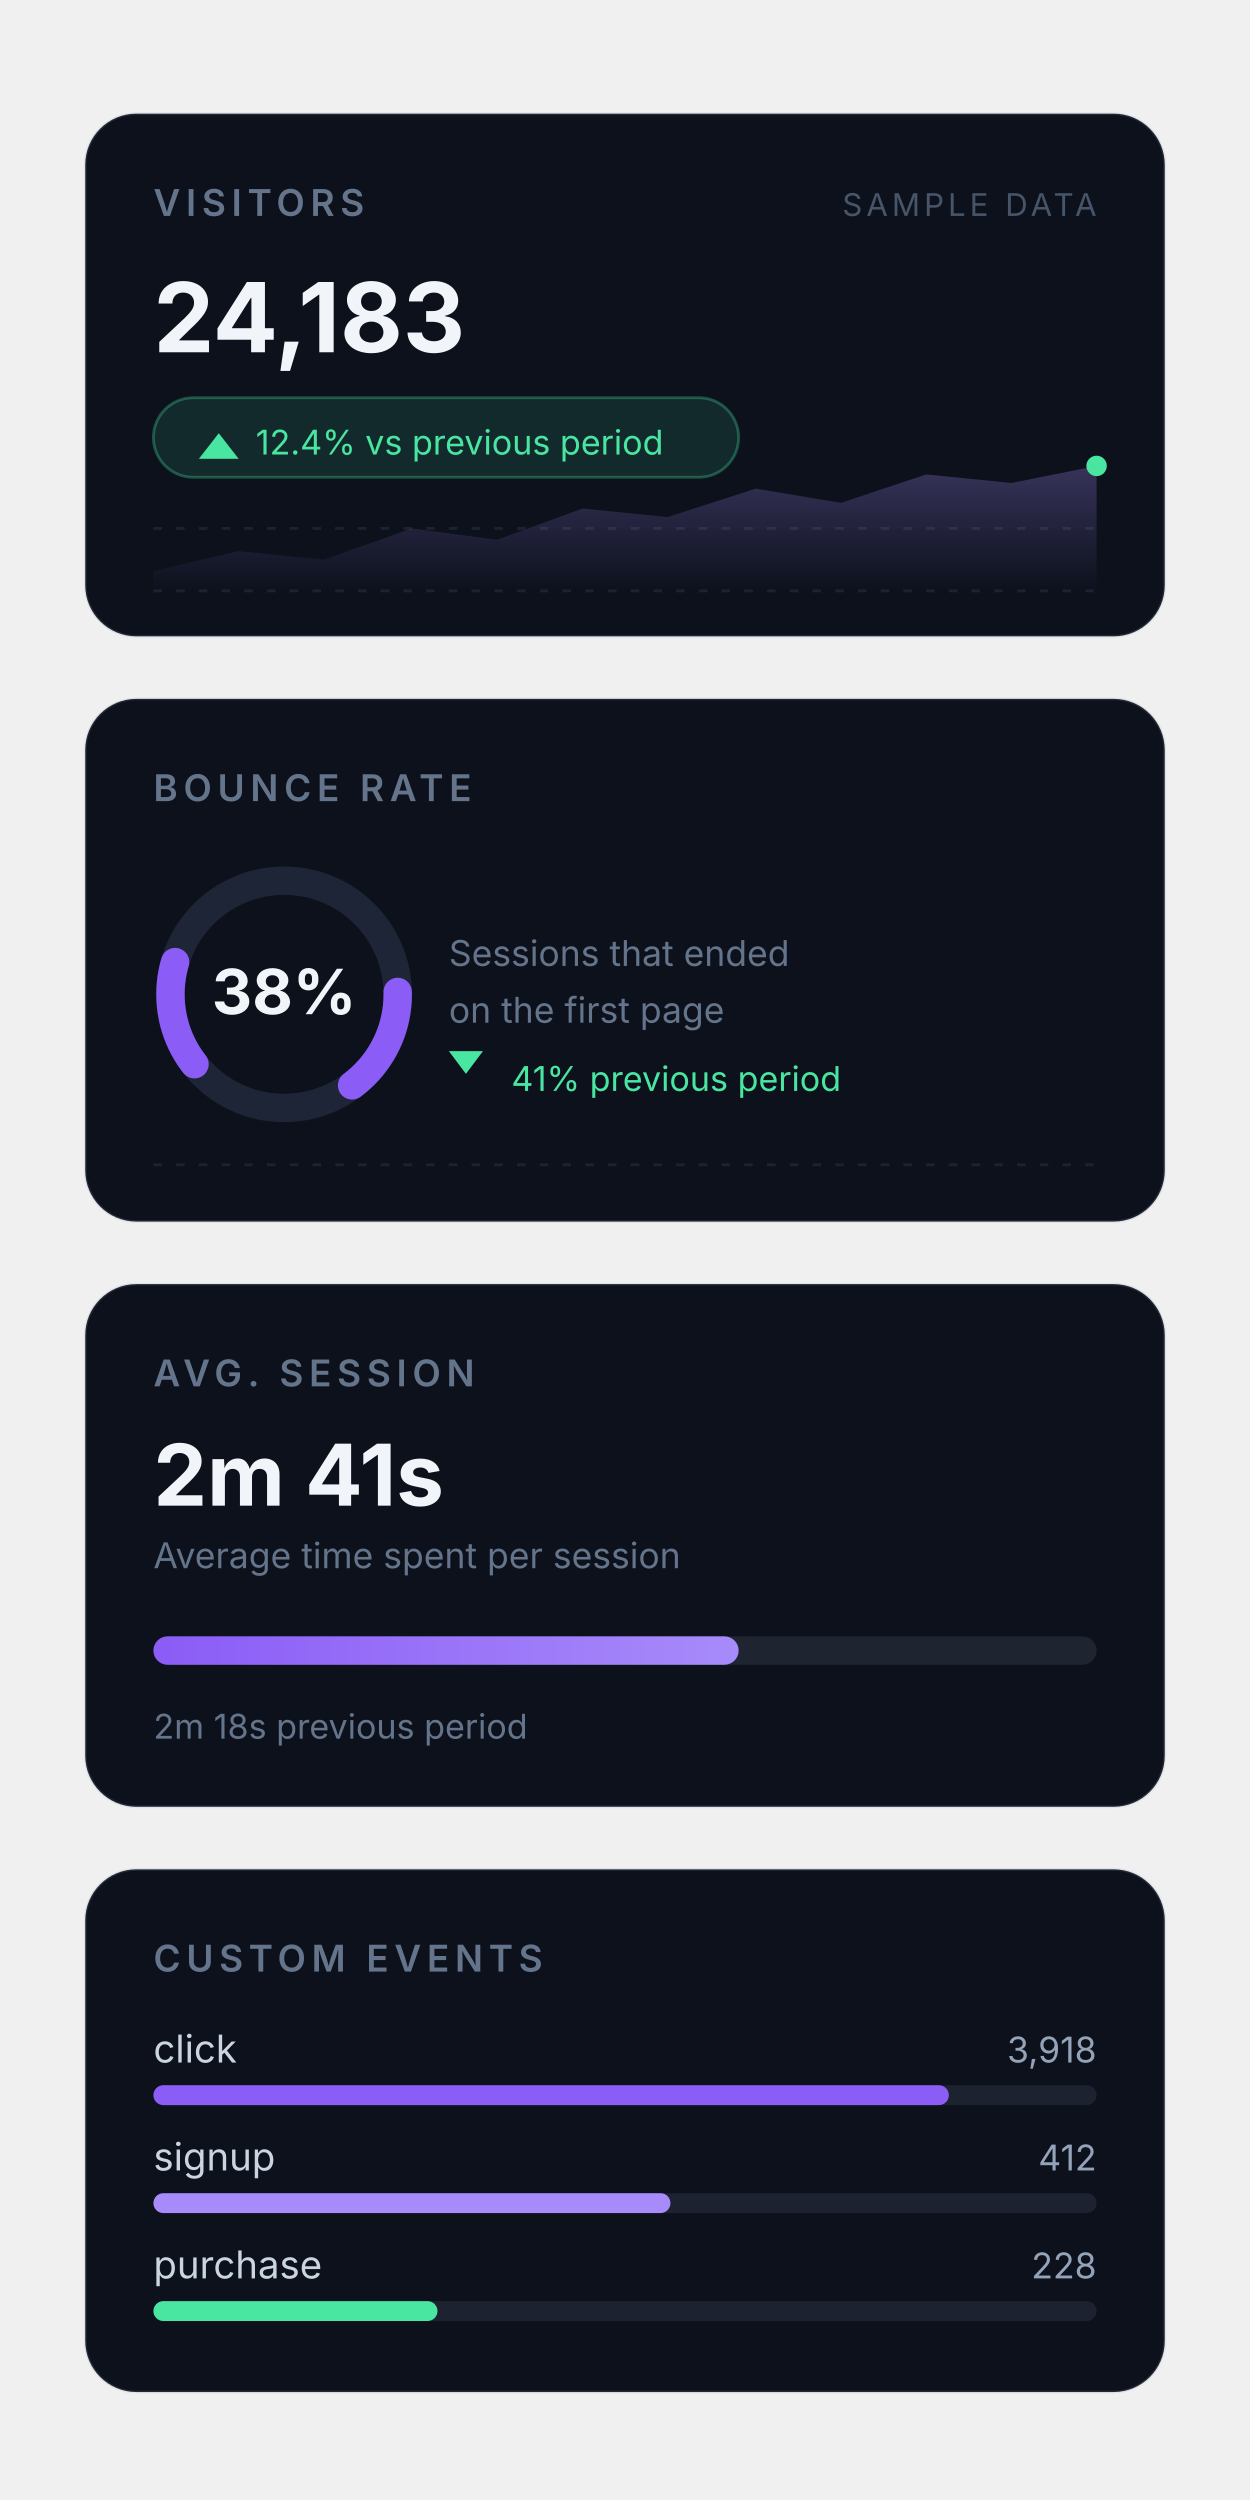
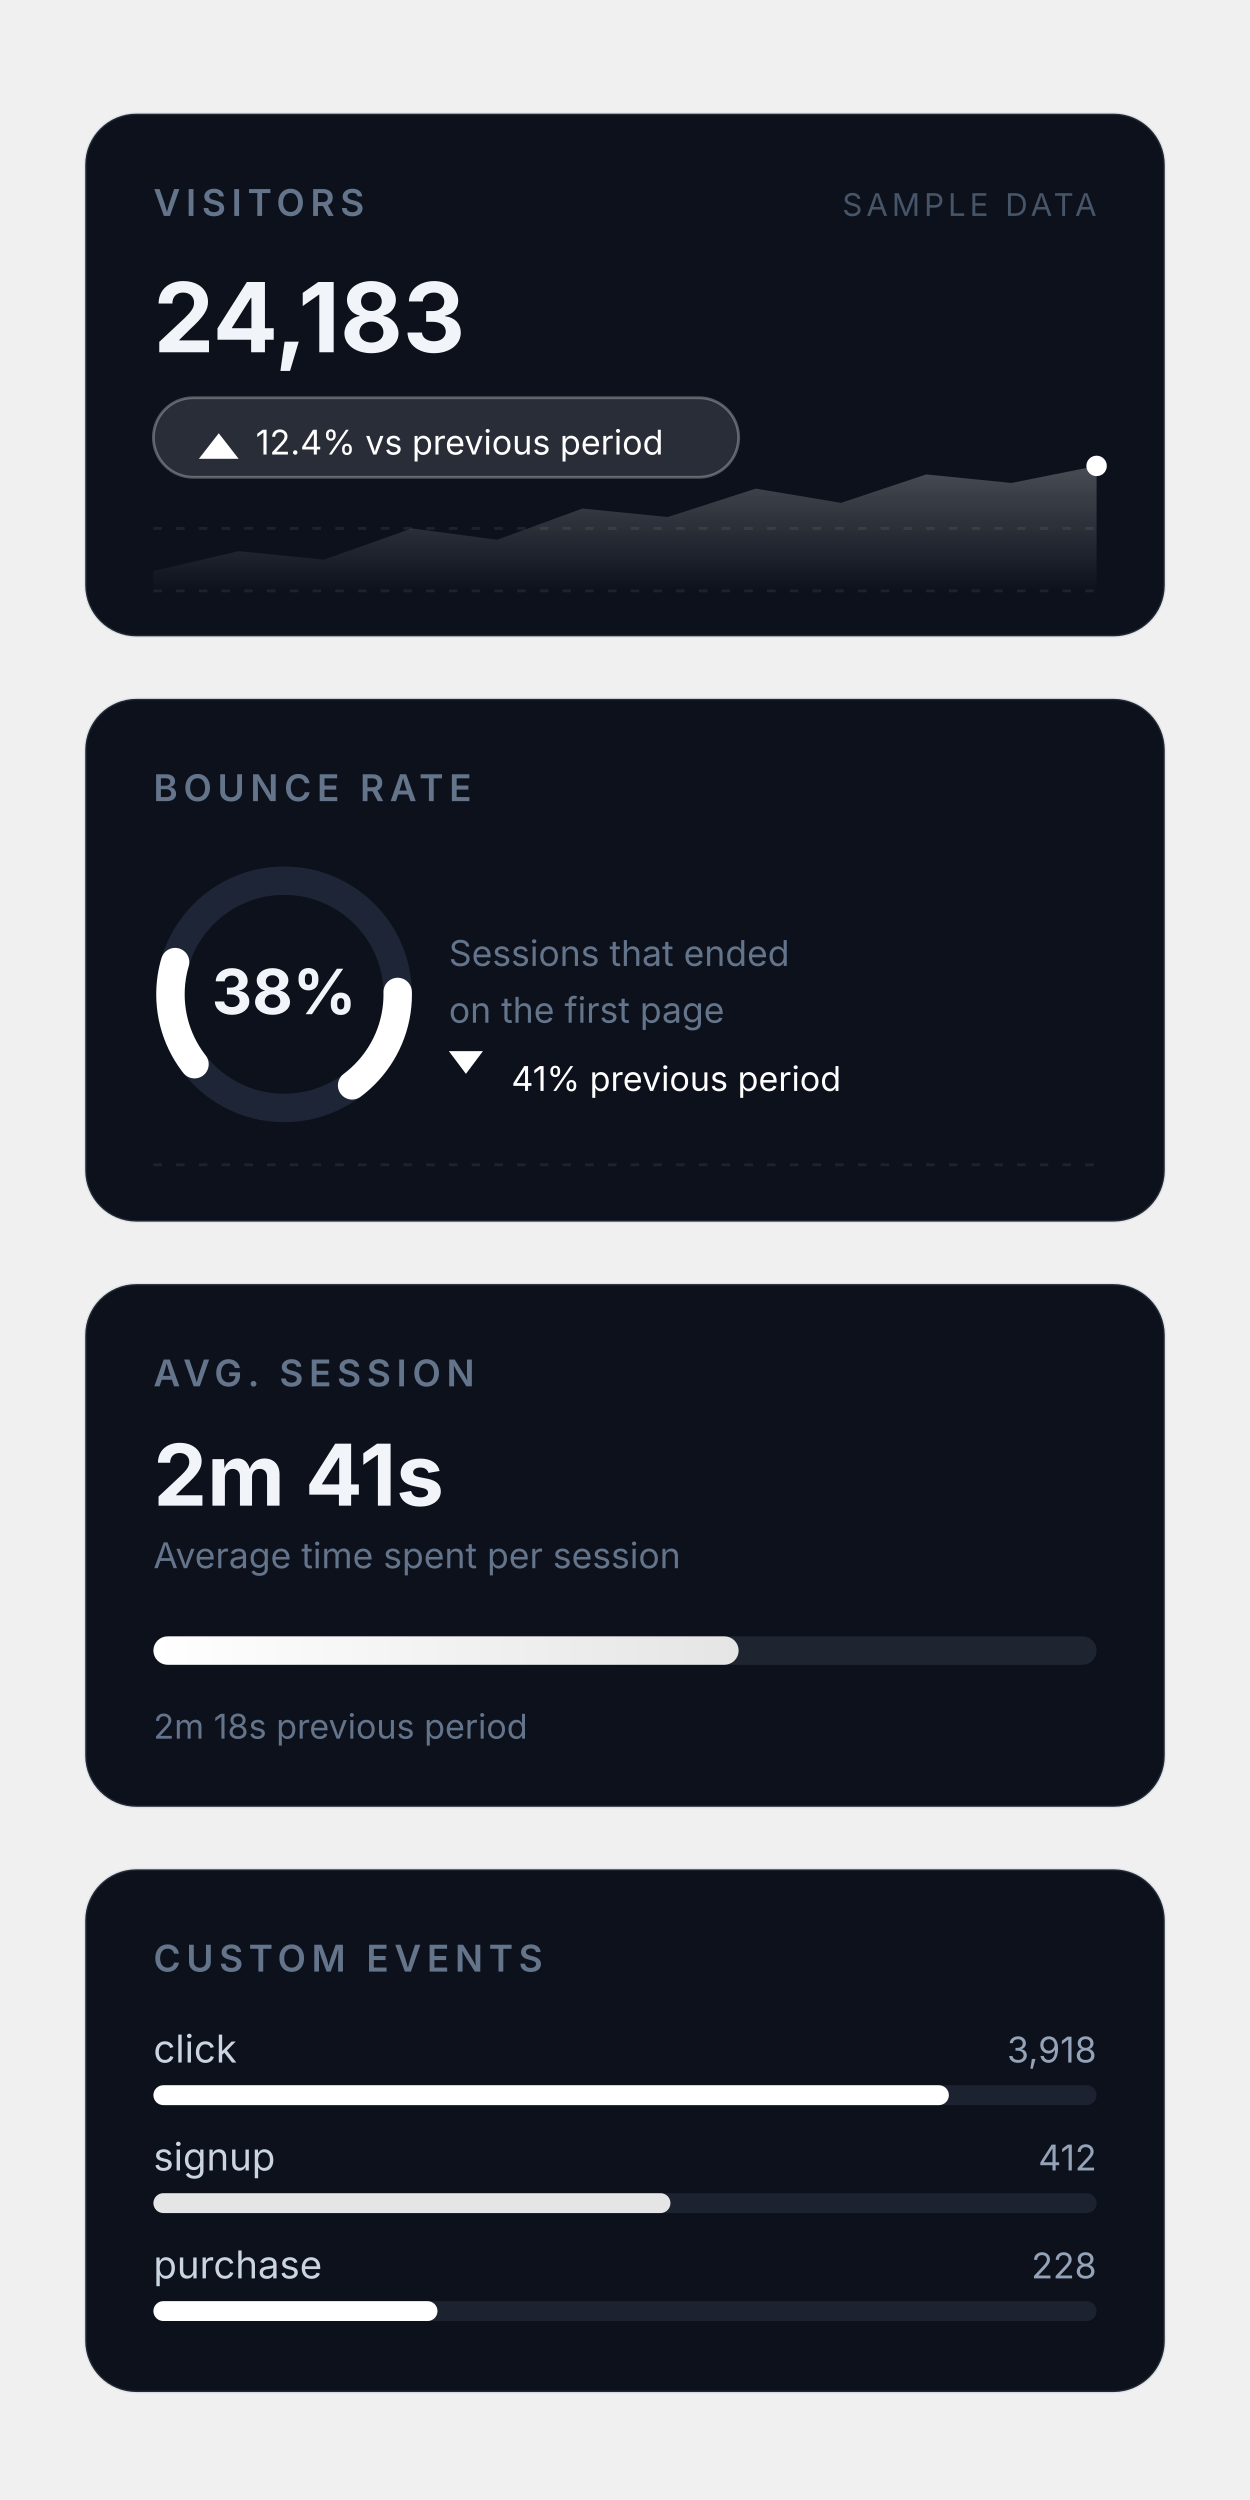
<svg xmlns="http://www.w3.org/2000/svg" viewBox="0 0 440 880" width="440" height="880" fill="none" role="img" aria-labelledby="ivmTitle">
  <defs>
    <linearGradient id="ivmArea" x1="0" y1="0" x2="0" y2="1">
-       <stop offset="0" stop-color="#A78BFA" stop-opacity="0.28" />
-       <stop offset="1" stop-color="#A78BFA" stop-opacity="0" />
+       <stop offset="0" stop-color="#E5E5E5" stop-opacity="0.28" />
+       <stop offset="1" stop-color="#E5E5E5" stop-opacity="0" />
    </linearGradient>
    <linearGradient id="ivmBar" x1="0" y1="0" x2="1" y2="0">
-       <stop offset="0" stop-color="#8B5CF6" />
-       <stop offset="1" stop-color="#A78BFA" />
+       <stop offset="0" stop-color="#FFFFFF" />
+       <stop offset="1" stop-color="#E5E5E5" />
    </linearGradient>
  </defs>
  <style>
    text { font-family: Inter, 'Segoe UI', system-ui, -apple-system, sans-serif; }

    .ivm-fade { animation: ivmFade 0.7s cubic-bezier(0.16, 0.84, 0.44, 1) both; }
    @keyframes ivmFade { from { opacity: 0; transform: translateY(10px); } }
    .ivm-f1 { animation-delay: 0.05s; }
    .ivm-f2 { animation-delay: 0.15s; }
    .ivm-f3 { animation-delay: 0.25s; }
    .ivm-f4 { animation-delay: 0.35s; }

    .ivm-draw {
      stroke-dasharray: 380;
      stroke-dashoffset: 380;
      animation: ivmDraw 1.8s cubic-bezier(0.22, 1, 0.36, 1) 0.3s forwards;
    }
    @keyframes ivmDraw { to { stroke-dashoffset: 0; } }

    .ivm-sweep {
      stroke-dasharray: 38 62;
      stroke-dashoffset: 38;
      animation: ivmSweep 1.4s cubic-bezier(0.22, 1, 0.36, 1) 0.35s forwards;
    }
    @keyframes ivmSweep { to { stroke-dashoffset: 0; } }

    .ivm-grow {
      transform-box: fill-box;
      transform-origin: left center;
      animation: ivmGrow 1.1s cubic-bezier(0.16, 0.84, 0.44, 1) both;
    }
    @keyframes ivmGrow { from { transform: scaleX(0); } }
    .ivm-g1 { animation-delay: 0.35s; }
    .ivm-g2 { animation-delay: 0.5s; }
    .ivm-g3 { animation-delay: 0.65s; }
    .ivm-g4 { animation-delay: 0.55s; }
    .ivm-g5 { animation-delay: 0.7s; }
    .ivm-g6 { animation-delay: 0.85s; }

    .ivm-pulse { transform-box: fill-box; transform-origin: center; animation: ivmPulse 2.4s ease-in-out infinite; }
    @keyframes ivmPulse { 0%, 100% { opacity: 0.65; } 50% { opacity: 1; } }

    @media (prefers-reduced-motion: reduce) {
      .ivm-fade, .ivm-grow, .ivm-pulse { animation: none !important; }
      .ivm-draw, .ivm-sweep { animation: none !important; stroke-dashoffset: 0 !important; }
    }
  </style>
  <g class="ivm-fade ivm-f1">
    <rect x="30" y="40" width="380" height="184" rx="18" fill="#0C111C" stroke="#94A3B8" stroke-opacity="0.16" />
    <text x="54" y="76" font-size="13" font-weight="600" letter-spacing="2" fill="#64748B">VISITORS</text>
    <text x="386" y="76" font-size="11" letter-spacing="1.4" fill="#475569" text-anchor="end">SAMPLE DATA</text>
    <text x="54" y="124" font-size="34" font-weight="700" fill="#F1F5F9">24,183</text>
-     <rect x="54" y="140" width="206" height="28" rx="14" fill="#48E6A1" fill-opacity="0.12" stroke="#48E6A1" stroke-opacity="0.3" />
-     <path d="M70 161.5l7-9 7 9z" fill="#48E6A1" />
-     <text x="90" y="160" font-size="12" fill="#48E6A1">12.4% vs previous period</text>
+     <rect x="54" y="140" width="206" height="28" rx="14" fill="#FFFFFF" fill-opacity="0.12" stroke="#FFFFFF" stroke-opacity="0.3" />
+     <path d="M70 161.5l7-9 7 9z" fill="#FFFFFF" />
+     <text x="90" y="160" font-size="12" fill="#FFFFFF">12.4% vs previous period</text>
    <path d="M54 208H386" stroke="#94A3B8" stroke-opacity="0.12" stroke-dasharray="3 5" />
    <path d="M54 186H386" stroke="#94A3B8" stroke-opacity="0.12" stroke-dasharray="3 5" />
    <path d="M54 201 84 194 114 197 145 186 175 190 205 179 235 182 266 172 296 177 326 167 356 170 386 164 386 208 54 208Z" fill="url(#ivmArea)" />
-     <path d="M54 201 84 194 114 197 145 186 175 190 205 179 235 182 266 172 296 177 326 167 356 170 386 164" stroke="#A78BFA" stroke-width="2.2" stroke-linecap="round" stroke-linejoin="round" class="ivm-draw" />
-     <circle cx="386" cy="164" r="3.6" fill="#48E6A1" class="ivm-pulse" />
+     <path d="M54 201 84 194 114 197 145 186 175 190 205 179 235 182 266 172 296 177 326 167 356 170 386 164" stroke="#E5E5E5" stroke-width="2.2" stroke-linecap="round" stroke-linejoin="round" class="ivm-draw" />
+     <circle cx="386" cy="164" r="3.6" fill="#FFFFFF" class="ivm-pulse" />
  </g>
  <g class="ivm-fade ivm-f2">
    <rect x="30" y="246" width="380" height="184" rx="18" fill="#0C111C" stroke="#94A3B8" stroke-opacity="0.16" />
    <text x="54" y="282" font-size="13" font-weight="600" letter-spacing="2" fill="#64748B">BOUNCE RATE</text>
    <g transform="rotate(-90 100 350)">
      <circle cx="100" cy="350" r="40" stroke="#1E2536" stroke-width="10" pathLength="100" />
-       <circle cx="100" cy="350" r="40" stroke="#8B5CF6" stroke-width="10" stroke-linecap="round" pathLength="100" class="ivm-sweep" />
+       <circle cx="100" cy="350" r="40" stroke="#FFFFFF" stroke-width="10" stroke-linecap="round" pathLength="100" class="ivm-sweep" />
    </g>
    <text x="100" y="357" font-size="22" font-weight="700" fill="#F1F5F9" text-anchor="middle">38%</text>
    <text x="158" y="340" font-size="12.5" fill="#64748B">Sessions that ended</text>
    <text x="158" y="360" font-size="12.5" fill="#64748B">on the first page</text>
-     <path d="M158 378l6-8 6 8z" fill="#48E6A1" transform="rotate(180 164 374)" />
-     <text x="180" y="384" font-size="12" fill="#48E6A1">41% previous period</text>
+     <path d="M158 378l6-8 6 8z" fill="#FFFFFF" transform="rotate(180 164 374)" />
+     <text x="180" y="384" font-size="12" fill="#FFFFFF">41% previous period</text>
    <path d="M54 410h332" stroke="#94A3B8" stroke-opacity="0.12" stroke-dasharray="3 5" />
  </g>
  <g class="ivm-fade ivm-f3">
    <rect x="30" y="452" width="380" height="184" rx="18" fill="#0C111C" stroke="#94A3B8" stroke-opacity="0.16" />
    <text x="54" y="488" font-size="13" font-weight="600" letter-spacing="2" fill="#64748B">AVG. SESSION</text>
    <text x="54" y="530" font-size="30" font-weight="700" fill="#F1F5F9">2m 41s</text>
    <text x="54" y="552" font-size="12.5" fill="#64748B">Average time spent per session</text>
    <rect x="54" y="576" width="332" height="10" rx="5" fill="#94A3B8" fill-opacity="0.14" />
    <rect x="54" y="576" width="206" height="10" rx="5" fill="url(#ivmBar)" class="ivm-grow ivm-g4" />
    <text x="54" y="612" font-size="12" fill="#64748B">2m 18s previous period</text>
  </g>
  <g class="ivm-fade ivm-f4">
    <rect x="30" y="658" width="380" height="184" rx="18" fill="#0C111C" stroke="#94A3B8" stroke-opacity="0.16" />
    <text x="54" y="694" font-size="13" font-weight="600" letter-spacing="2" fill="#64748B">CUSTOM EVENTS</text>
    <text x="54" y="726" font-size="13.5" fill="#CBD5E1">click</text>
    <text x="386" y="726" font-size="12.5" fill="#94A3B8" text-anchor="end">3,918</text>
    <rect x="54" y="734" width="332" height="7" rx="3.5" fill="#94A3B8" fill-opacity="0.12" />
-     <rect x="54" y="734" width="280" height="7" rx="3.5" fill="#8B5CF6" class="ivm-grow ivm-g1" />
+     <rect x="54" y="734" width="280" height="7" rx="3.5" fill="#FFFFFF" class="ivm-grow ivm-g1" />
    <text x="54" y="764" font-size="13.5" fill="#CBD5E1">signup</text>
    <text x="386" y="764" font-size="12.5" fill="#94A3B8" text-anchor="end">412</text>
    <rect x="54" y="772" width="332" height="7" rx="3.5" fill="#94A3B8" fill-opacity="0.12" />
-     <rect x="54" y="772" width="182" height="7" rx="3.5" fill="#A78BFA" class="ivm-grow ivm-g2" />
+     <rect x="54" y="772" width="182" height="7" rx="3.5" fill="#E5E5E5" class="ivm-grow ivm-g2" />
    <text x="54" y="802" font-size="13.5" fill="#CBD5E1">purchase</text>
    <text x="386" y="802" font-size="12.5" fill="#94A3B8" text-anchor="end">228</text>
    <rect x="54" y="810" width="332" height="7" rx="3.5" fill="#94A3B8" fill-opacity="0.12" />
-     <rect x="54" y="810" width="100" height="7" rx="3.5" fill="#48E6A1" class="ivm-grow ivm-g3" />
+     <rect x="54" y="810" width="100" height="7" rx="3.5" fill="#FFFFFF" class="ivm-grow ivm-g3" />
  </g>
</svg>
